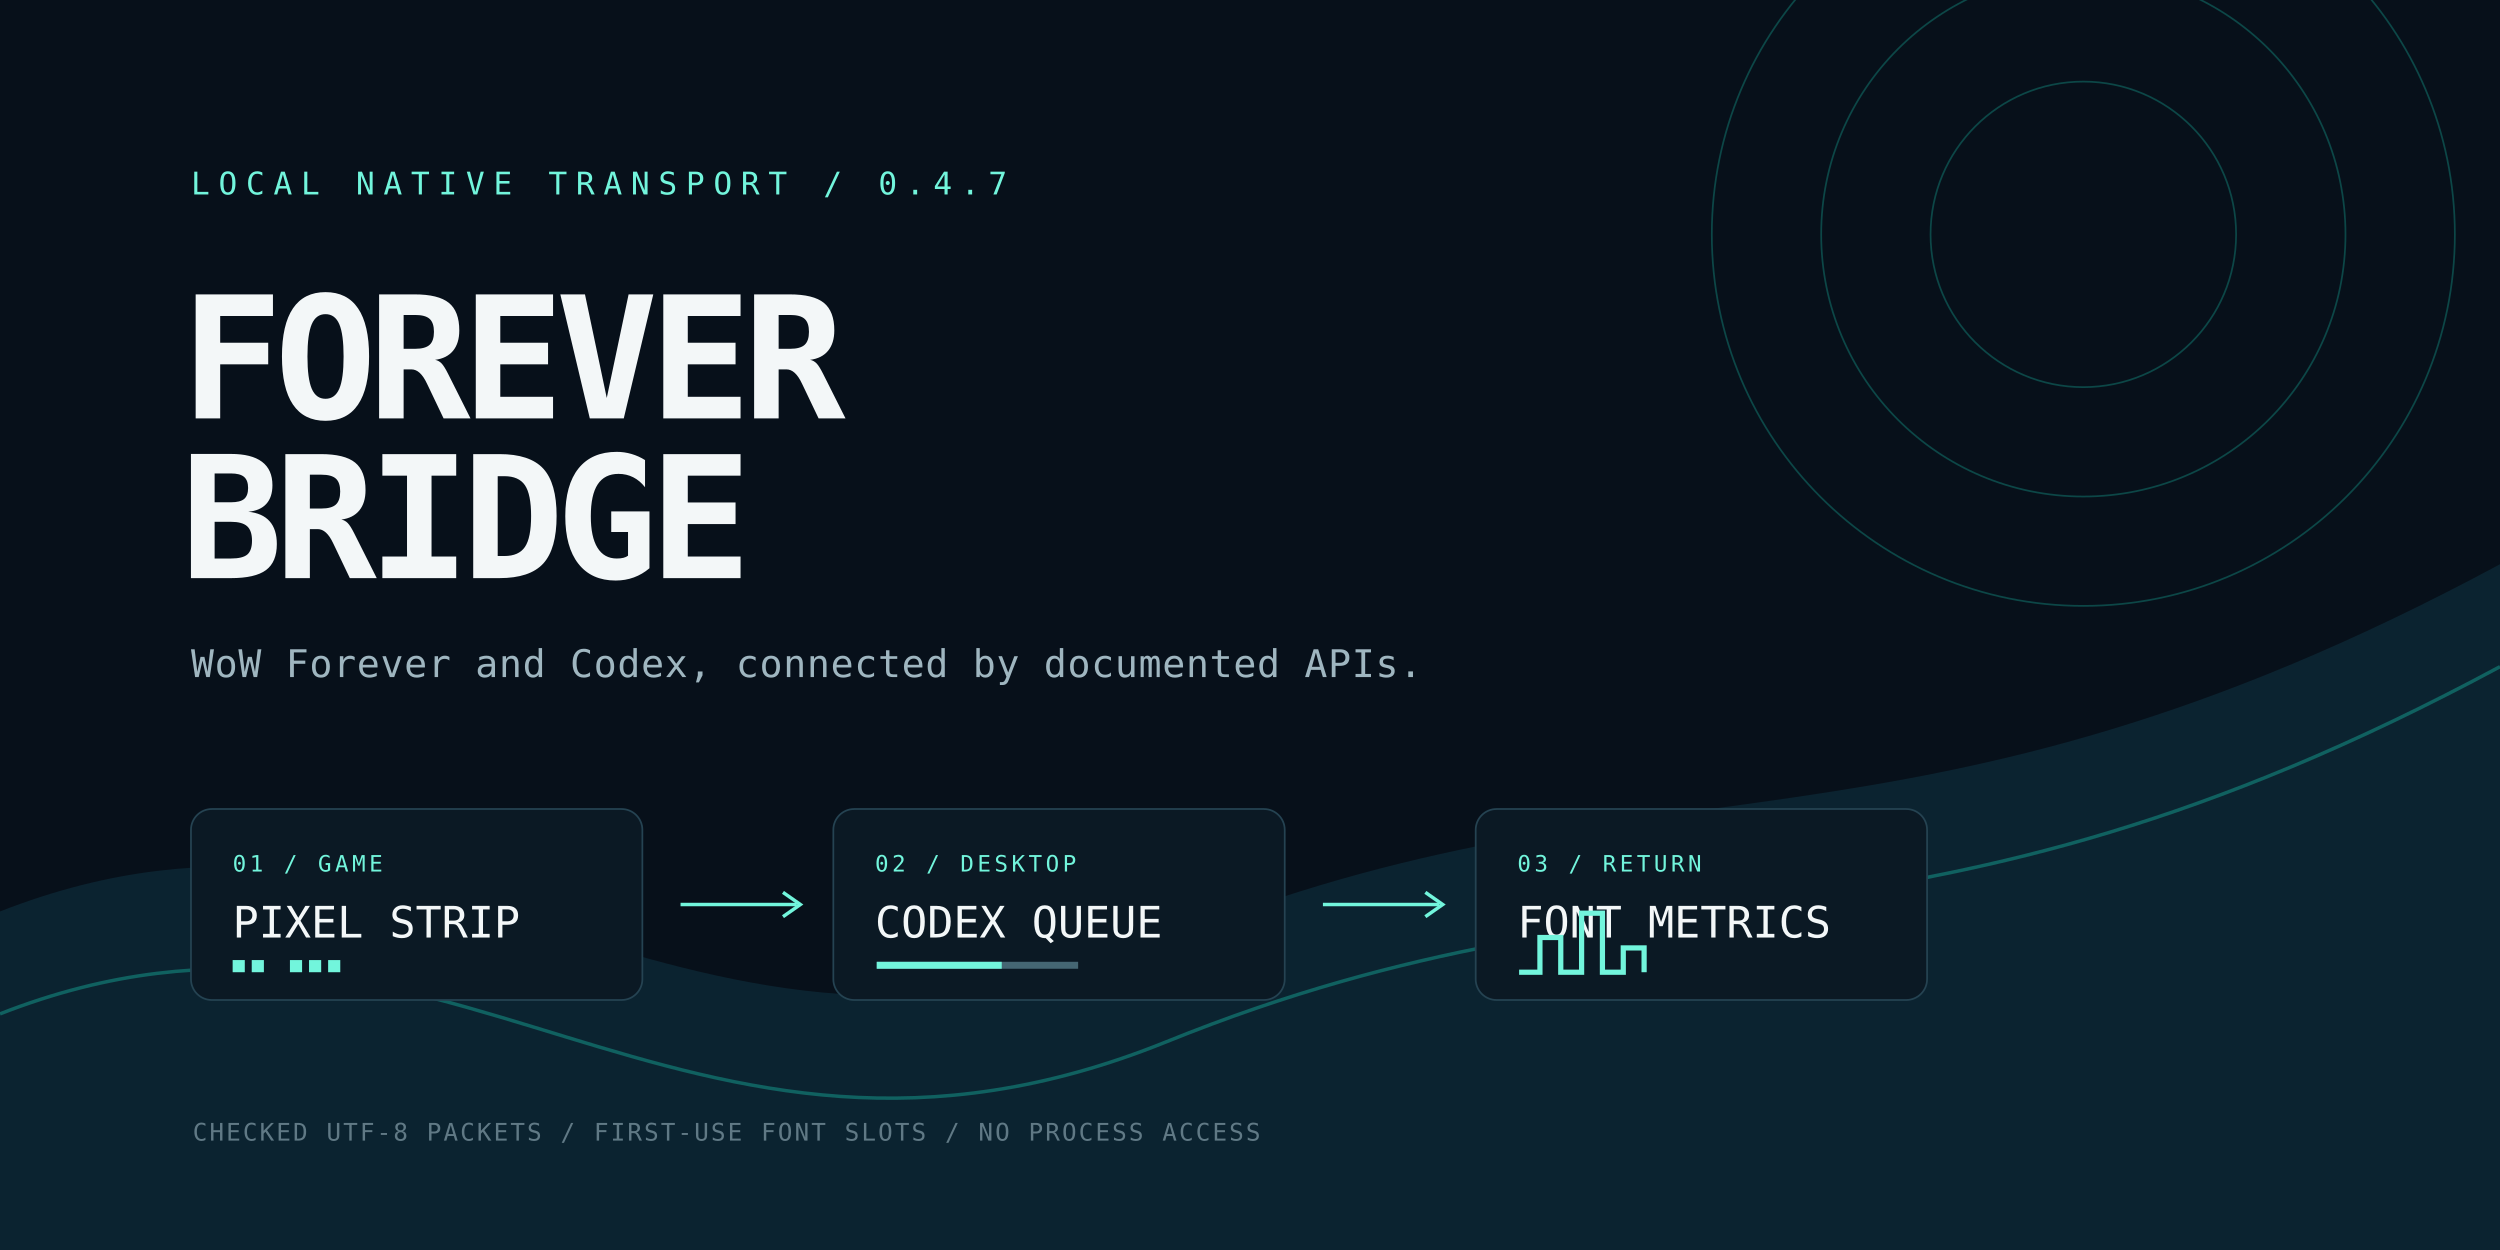
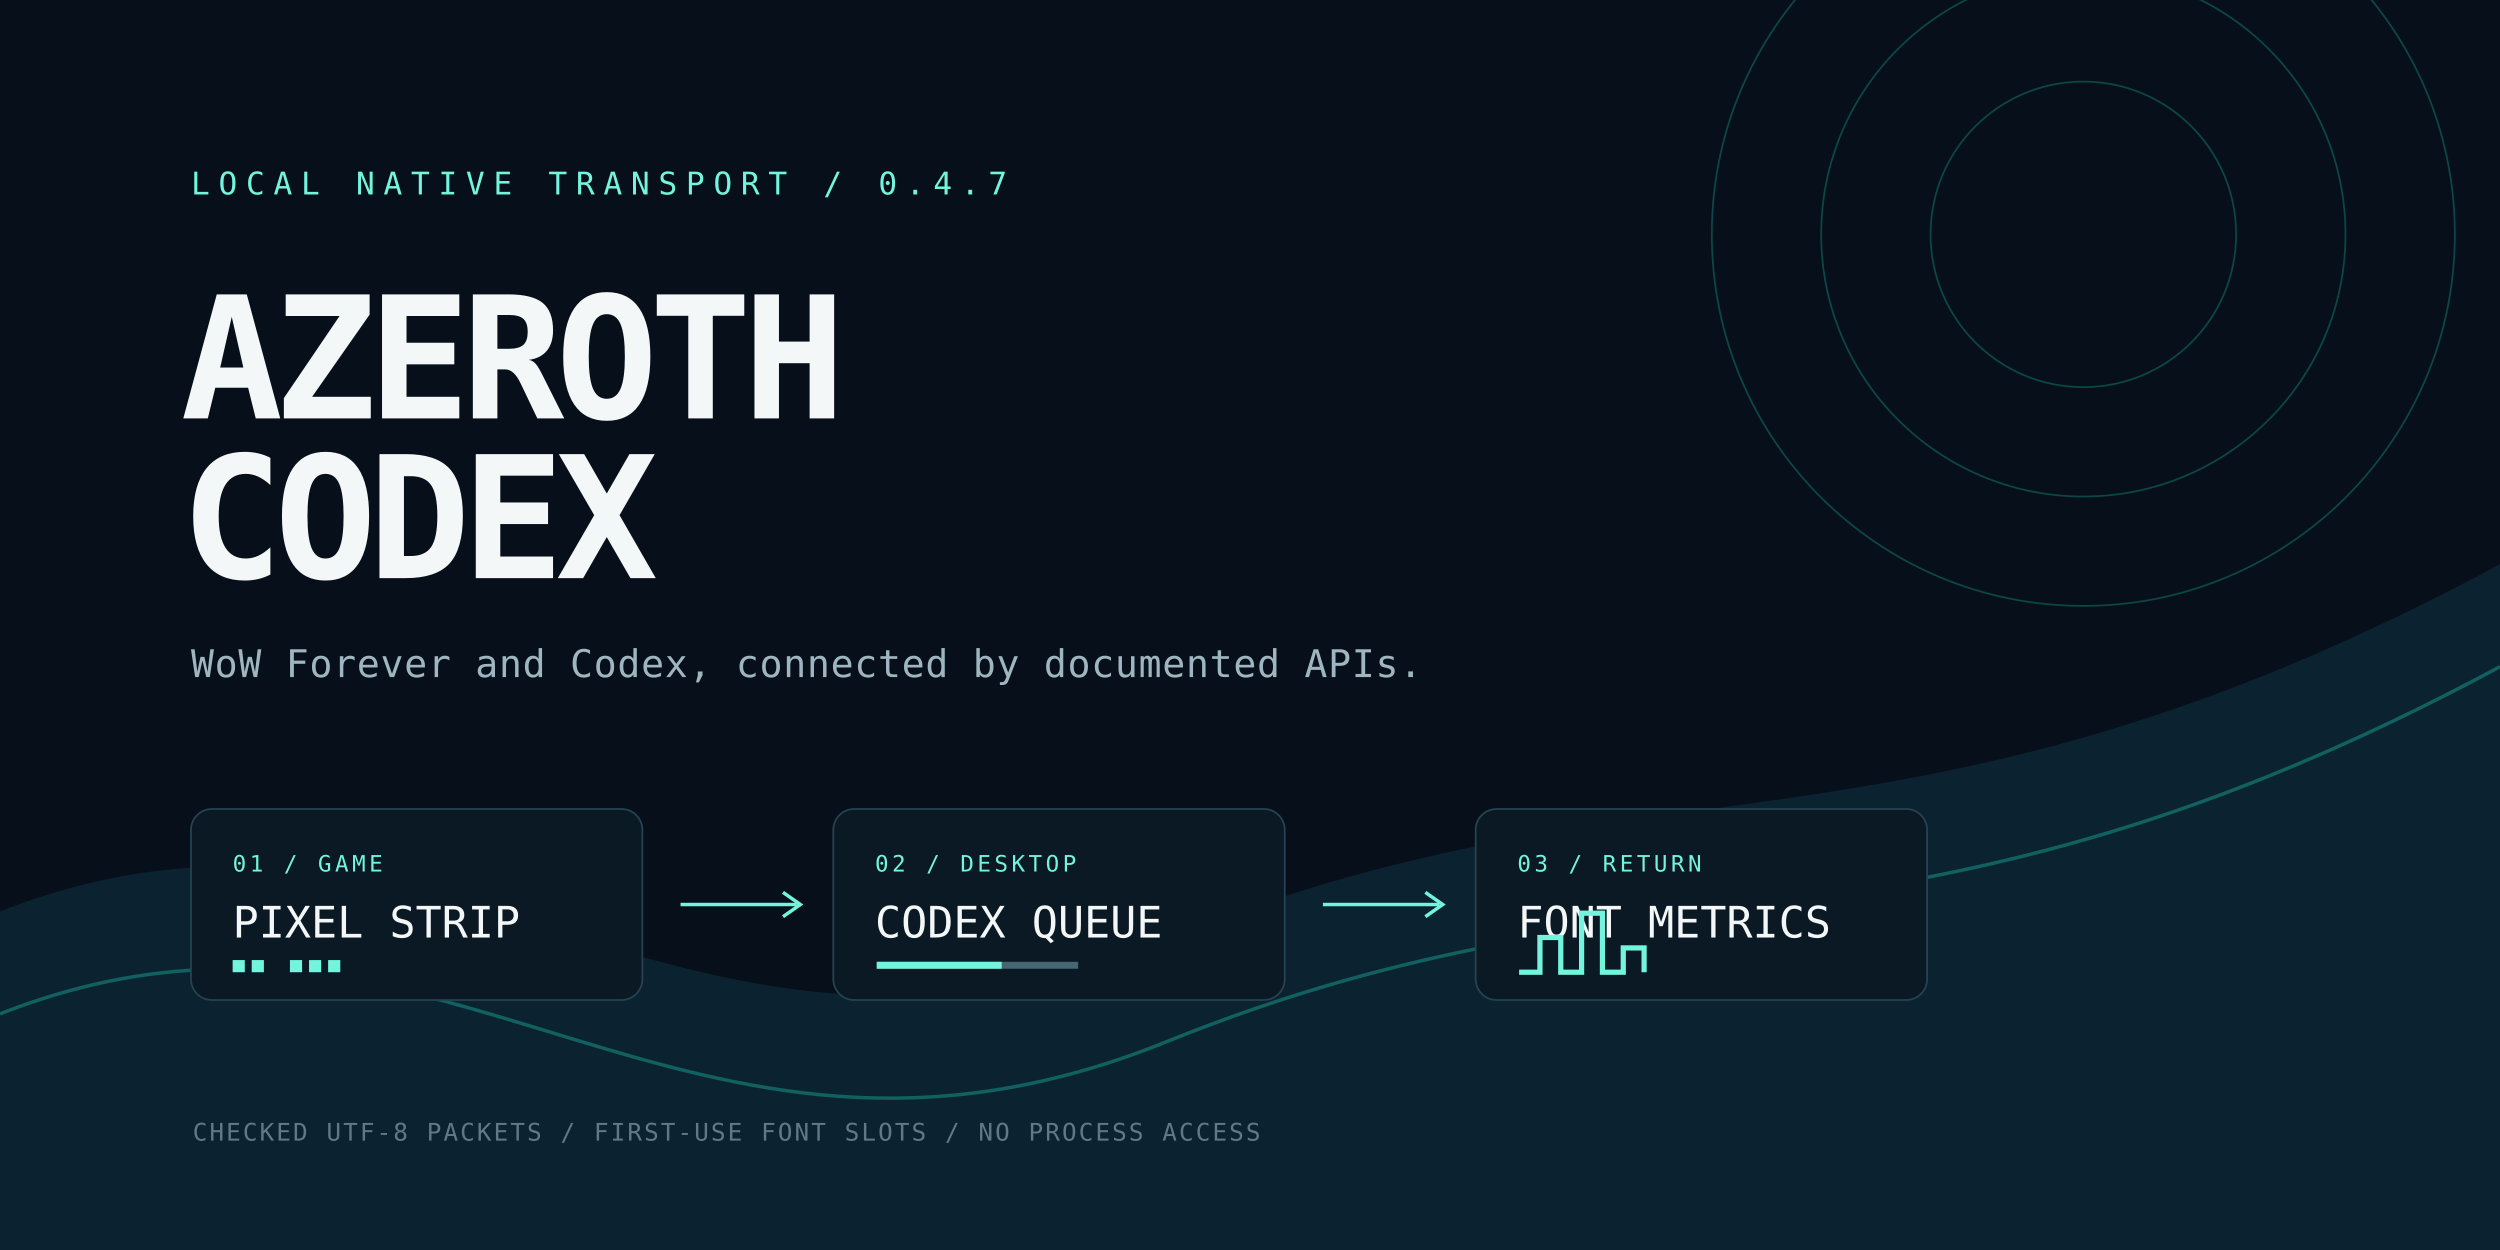
<svg xmlns="http://www.w3.org/2000/svg" viewBox="0 0 1440 720" role="img" aria-labelledby="title desc">
  <rect width="1440" height="720" fill="#07101a" />
  <path d="M0 525C255 425 390 655 672 541s426-32 768-216V720H0Z" fill="#0b2330" />
  <path d="M0 584C255 484 390 714 672 600s426-32 768-216" fill="none" stroke="#1bd5bb" stroke-opacity=".35" stroke-width="2" />
  <g fill="none" stroke="#1bd5bb" stroke-opacity=".28">
    <circle cx="1200" cy="135" r="214" />
    <circle cx="1200" cy="135" r="151" />
    <circle cx="1200" cy="135" r="88" />
  </g>
  <g font-family="ui-monospace, SFMono-Regular, Menlo, Consolas, monospace">
    <text x="110" y="112" fill="#72f5dc" font-size="18" letter-spacing="5">LOCAL NATIVE TRANSPORT / 0.4.7</text>
-     <text x="104" y="241" fill="#f3f7f8" font-size="98" font-weight="700" letter-spacing="-5">FOREVER</text>
-     <text x="104" y="333" fill="#f3f7f8" font-size="98" font-weight="700" letter-spacing="-5">BRIDGE</text>
+     <text x="104" y="241" fill="#f3f7f8" font-size="98" font-weight="700" letter-spacing="-5">AZEROTH</text>
+     <text x="104" y="333" fill="#f3f7f8" font-size="98" font-weight="700" letter-spacing="-5">CODEX</text>
    <text x="110" y="390" fill="#9fb6c0" font-size="22" letter-spacing=".4">WoW Forever and Codex, connected by documented APIs.</text>
  </g>
  <g transform="translate(110 466)">
    <rect width="260" height="110" rx="12" fill="#0b1924" stroke="#254352" />
    <text x="24" y="36" fill="#72f5dc" font-family="ui-monospace, monospace" font-size="13" letter-spacing="2">01 / GAME</text>
    <text x="24" y="74" fill="#f3f7f8" font-family="ui-monospace, monospace" font-size="25">PIXEL STRIP</text>
    <g fill="#72f5dc">
      <rect x="24" y="87" width="7" height="7" />
      <rect x="35" y="87" width="7" height="7" />
      <rect x="57" y="87" width="7" height="7" />
      <rect x="68" y="87" width="7" height="7" />
      <rect x="79" y="87" width="7" height="7" />
    </g>
  </g>
  <path d="M392 521H459" stroke="#72f5dc" stroke-width="2" />
  <path d="M451 514l10 7-10 7" fill="none" stroke="#72f5dc" stroke-width="2" />
  <g transform="translate(480 466)">
    <rect width="260" height="110" rx="12" fill="#0b1924" stroke="#254352" />
    <text x="24" y="36" fill="#72f5dc" font-family="ui-monospace, monospace" font-size="13" letter-spacing="2">02 / DESKTOP</text>
    <text x="24" y="74" fill="#f3f7f8" font-family="ui-monospace, monospace" font-size="25">CODEX QUEUE</text>
    <path d="M25 90h116" stroke="#456673" stroke-width="4" />
    <path d="M25 90h72" stroke="#72f5dc" stroke-width="4" />
  </g>
  <path d="M762 521H829" stroke="#72f5dc" stroke-width="2" />
  <path d="M821 514l10 7-10 7" fill="none" stroke="#72f5dc" stroke-width="2" />
  <g transform="translate(850 466)">
    <rect width="260" height="110" rx="12" fill="#0b1924" stroke="#254352" />
    <text x="24" y="36" fill="#72f5dc" font-family="ui-monospace, monospace" font-size="13" letter-spacing="2">03 / RETURN</text>
    <text x="24" y="74" fill="#f3f7f8" font-family="ui-monospace, monospace" font-size="25">FONT METRICS</text>
    <path d="M25 94h12v-20h12v20h12v-34h12v34h12v-14h12v14" fill="none" stroke="#72f5dc" stroke-width="3" />
  </g>
  <text x="111" y="657" fill="#607985" font-family="ui-monospace, monospace" font-size="14" letter-spacing="1.2">CHECKED UTF-8 PACKETS  /  FIRST-USE FONT SLOTS  /  NO PROCESS ACCESS</text>
</svg>
